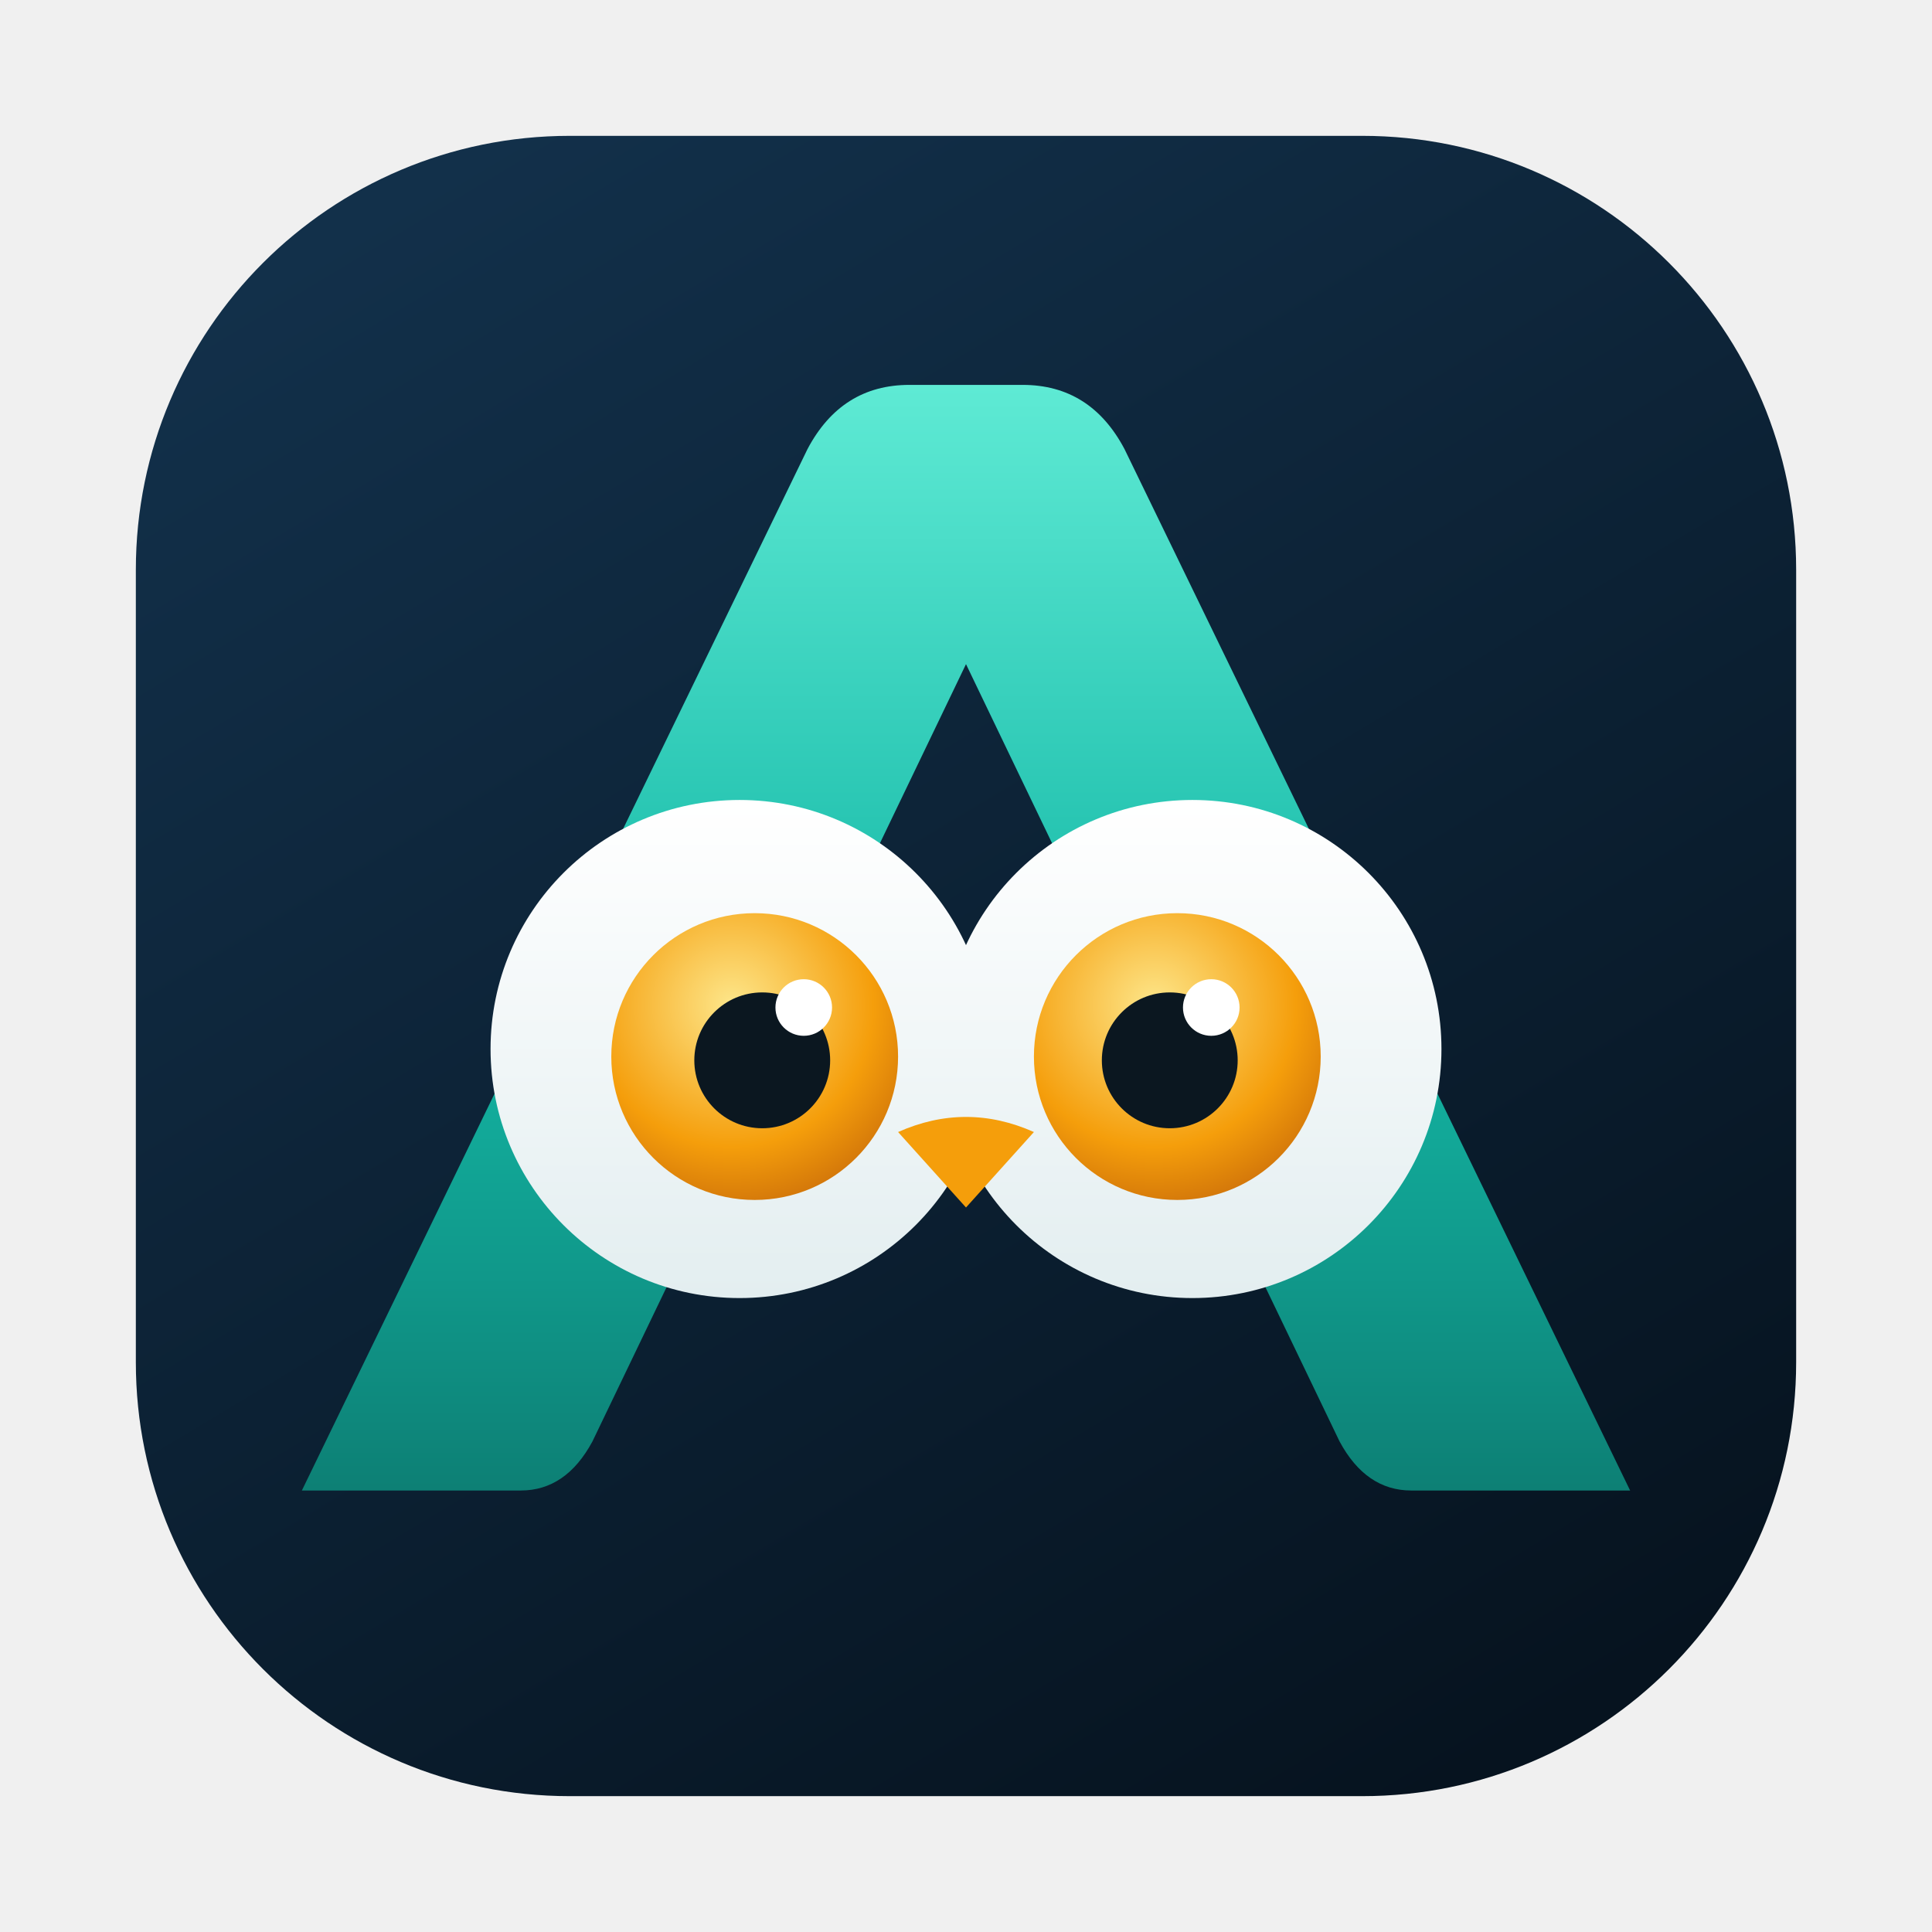
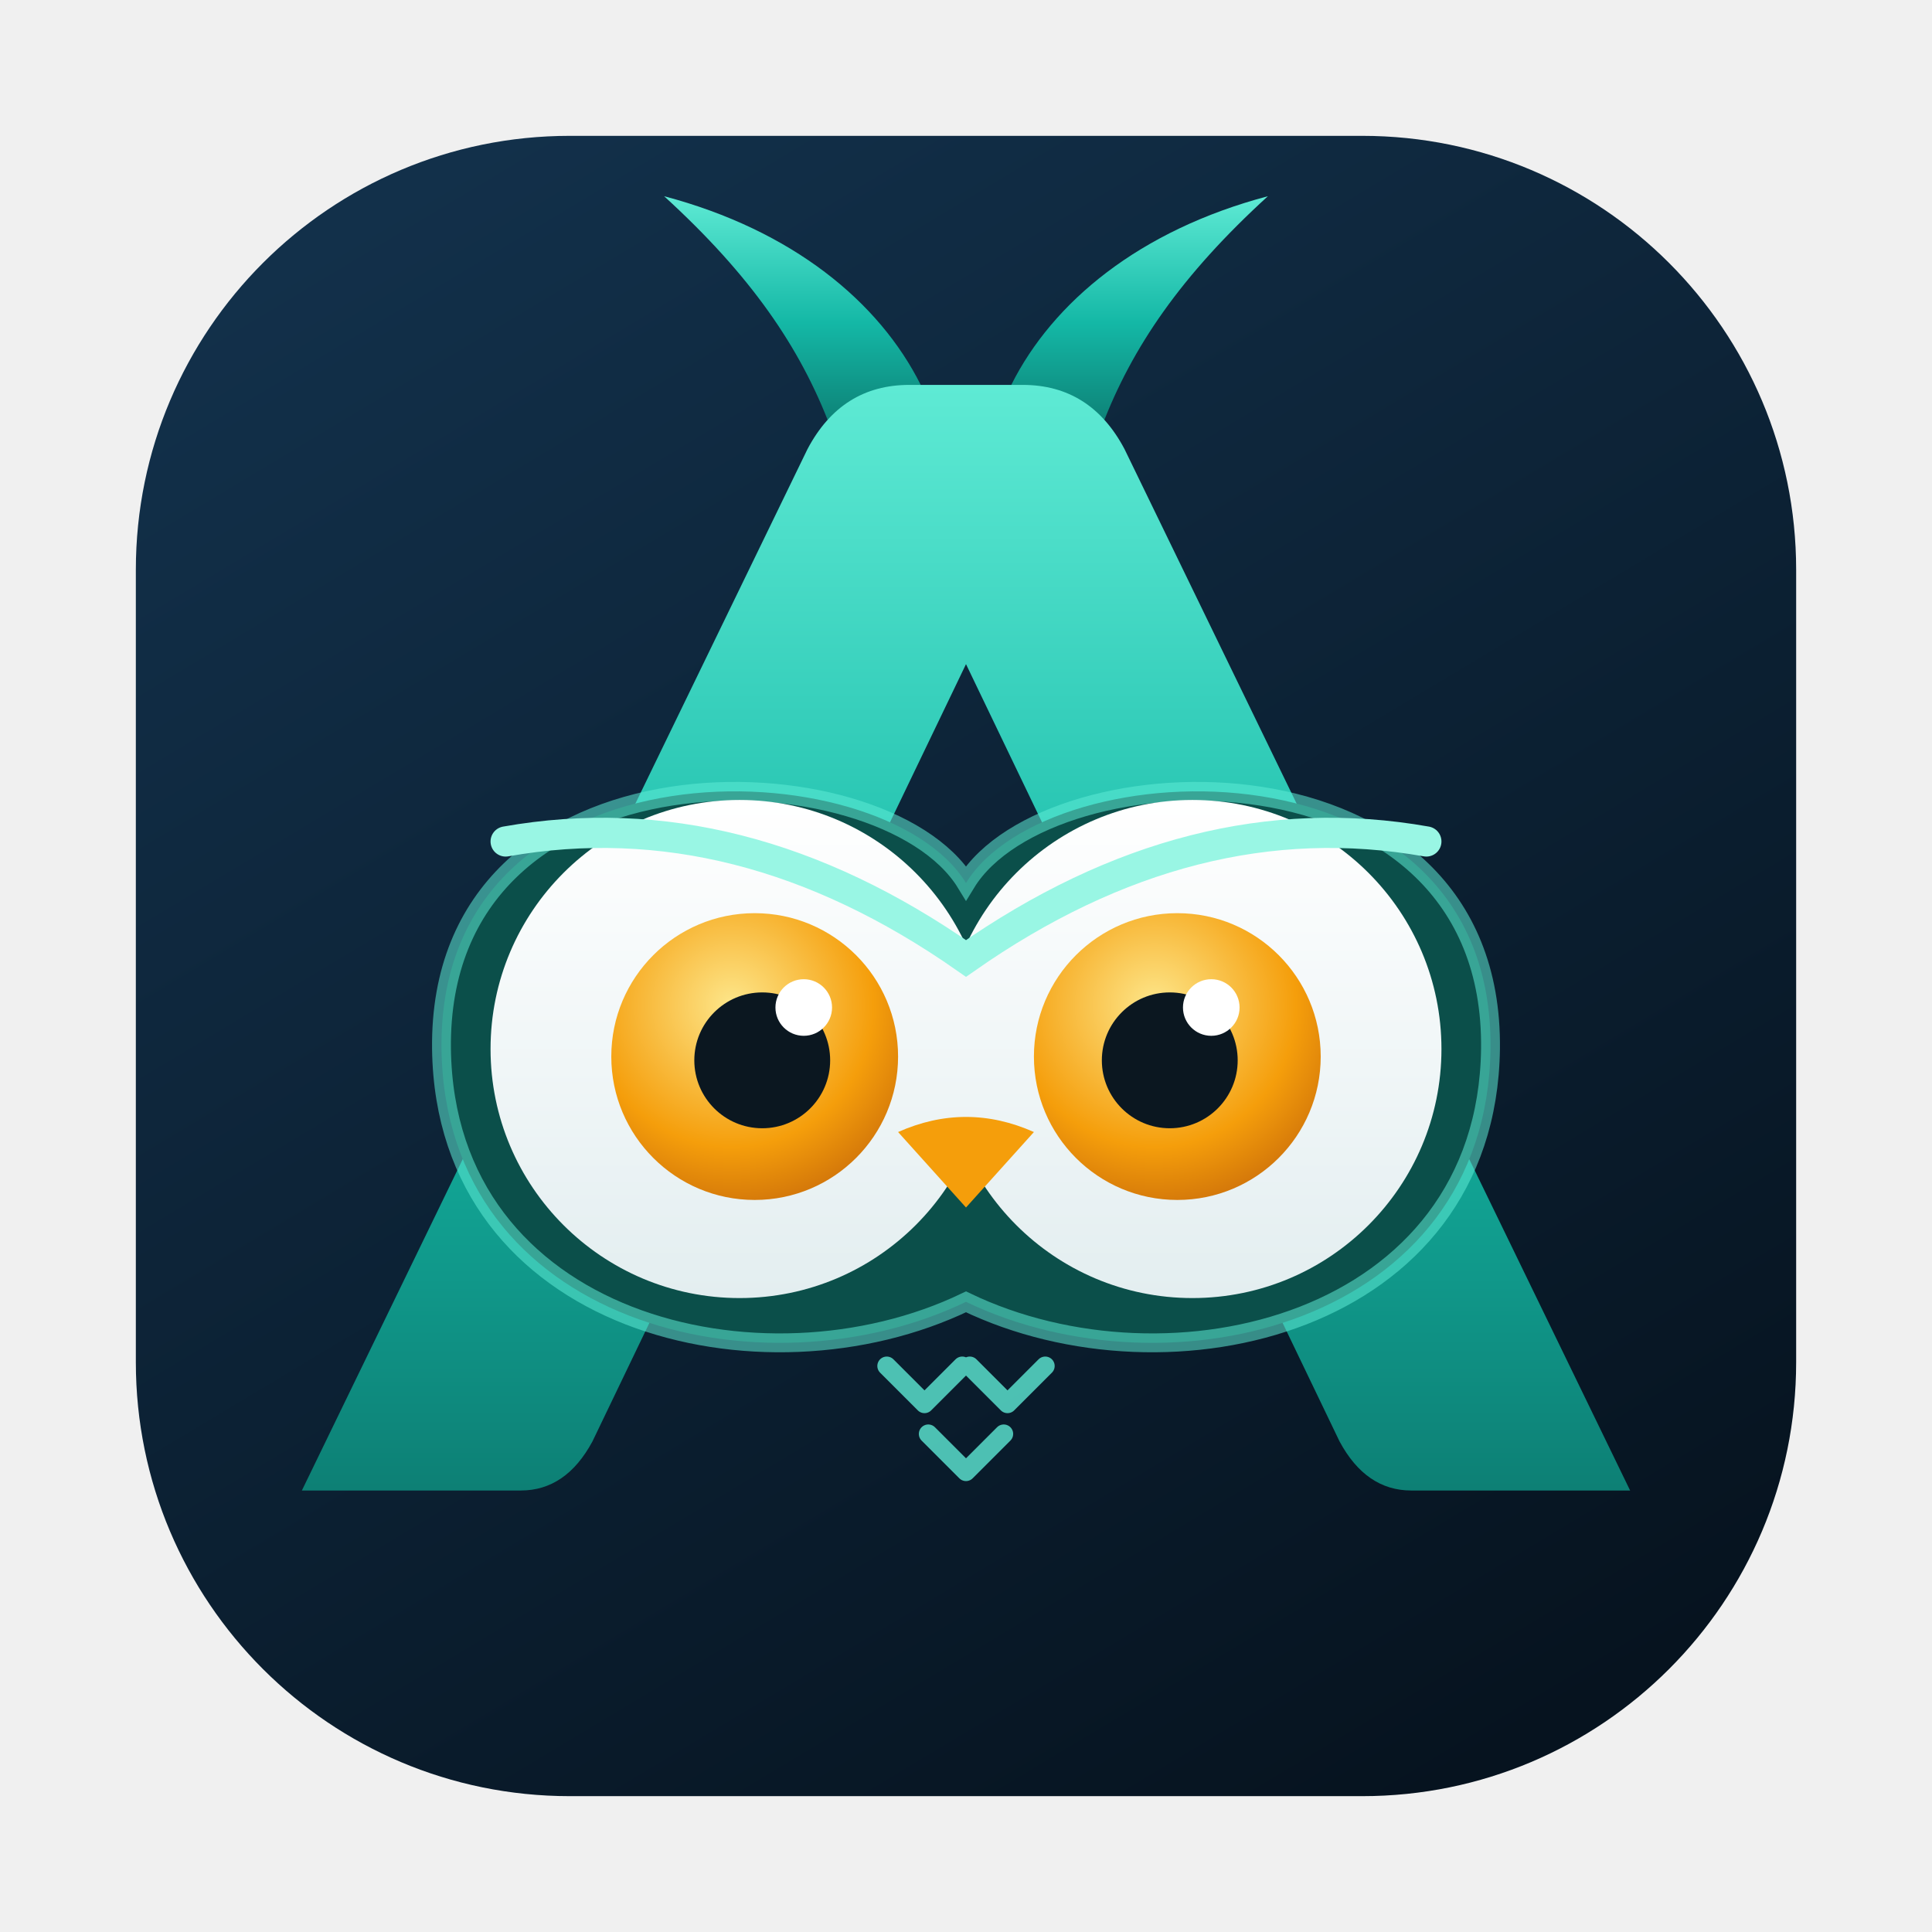
<svg xmlns="http://www.w3.org/2000/svg" viewBox="0 0 1024 1024">
  <defs>
    <linearGradient id="bg" x1="0.2" y1="0" x2="0.8" y2="1">
      <stop offset="0" stop-color="#12304a" />
      <stop offset="1" stop-color="#06131f" />
    </linearGradient>
    <linearGradient id="a" x1="0" y1="0" x2="0" y2="1">
      <stop offset="0" stop-color="#5eead4" />
      <stop offset="0.55" stop-color="#14b8a6" />
      <stop offset="1" stop-color="#0d8075" />
    </linearGradient>
    <linearGradient id="white" x1="0" y1="0" x2="0" y2="1">
      <stop offset="0" stop-color="#ffffff" />
      <stop offset="1" stop-color="#e3eef0" />
    </linearGradient>
    <radialGradient id="iris" cx="0.42" cy="0.32" r="0.9">
      <stop offset="0" stop-color="#fde68a" />
      <stop offset="0.55" stop-color="#f59e0b" />
      <stop offset="1" stop-color="#b45309" />
    </radialGradient>
  </defs>
  <rect x="72" y="72" width="880" height="880" rx="230" fill="url(#bg)" />
+   <path d="M440 226 C424 184 398 146 352 104 C420 122 466 160 488 204 Z" fill="url(#a)" />
+   <path d="M584 226 C600 184 626 146 672 104 C604 122 558 160 536 204 Z" fill="url(#a)" />
  <path d="M160 790 L428 238 Q446 204 482 204 L542 204 Q578 204 596 238 L864 790 L748 790 Q724 790 710 764 L512 352 L314 764 Q300 790 276 790 Z" fill="url(#a)" />
+   <path d="M512 468 C468 396 232 388 234 556 C236 702 404 742 512 690 C620 742 788 702 790 556 C792 388 556 396 512 468 Z" fill="#0b4f4a" stroke="#5eead4" stroke-opacity="0.55" stroke-width="10" />
  <circle cx="392" cy="556" r="132" fill="url(#white)" />
  <circle cx="632" cy="556" r="132" fill="url(#white)" />
  <circle cx="400" cy="560" r="76" fill="url(#iris)" />
  <circle cx="624" cy="560" r="76" fill="url(#iris)" />
  <circle cx="404" cy="562" r="36" fill="#0b1720" />
  <circle cx="620" cy="562" r="36" fill="#0b1720" />
  <circle cx="426" cy="534" r="15" fill="#ffffff" />
  <circle cx="642" cy="534" r="15" fill="#ffffff" />
  <path d="M512 640 L476 600 Q512 584 548 600 Z" fill="#f59e0b" />
+   <path d="M268 446 Q392 424 512 508 Q632 424 756 446" fill="none" stroke="#99f6e4" stroke-width="16" stroke-linecap="round" />
+   <path d="M470 724 l20 20 l20 -20 M514 724 l20 20 l20 -20 M492 760 l20 20 l20 -20" fill="none" stroke="#5eead4" stroke-opacity="0.8" stroke-width="10" stroke-linecap="round" stroke-linejoin="round" />
</svg>
